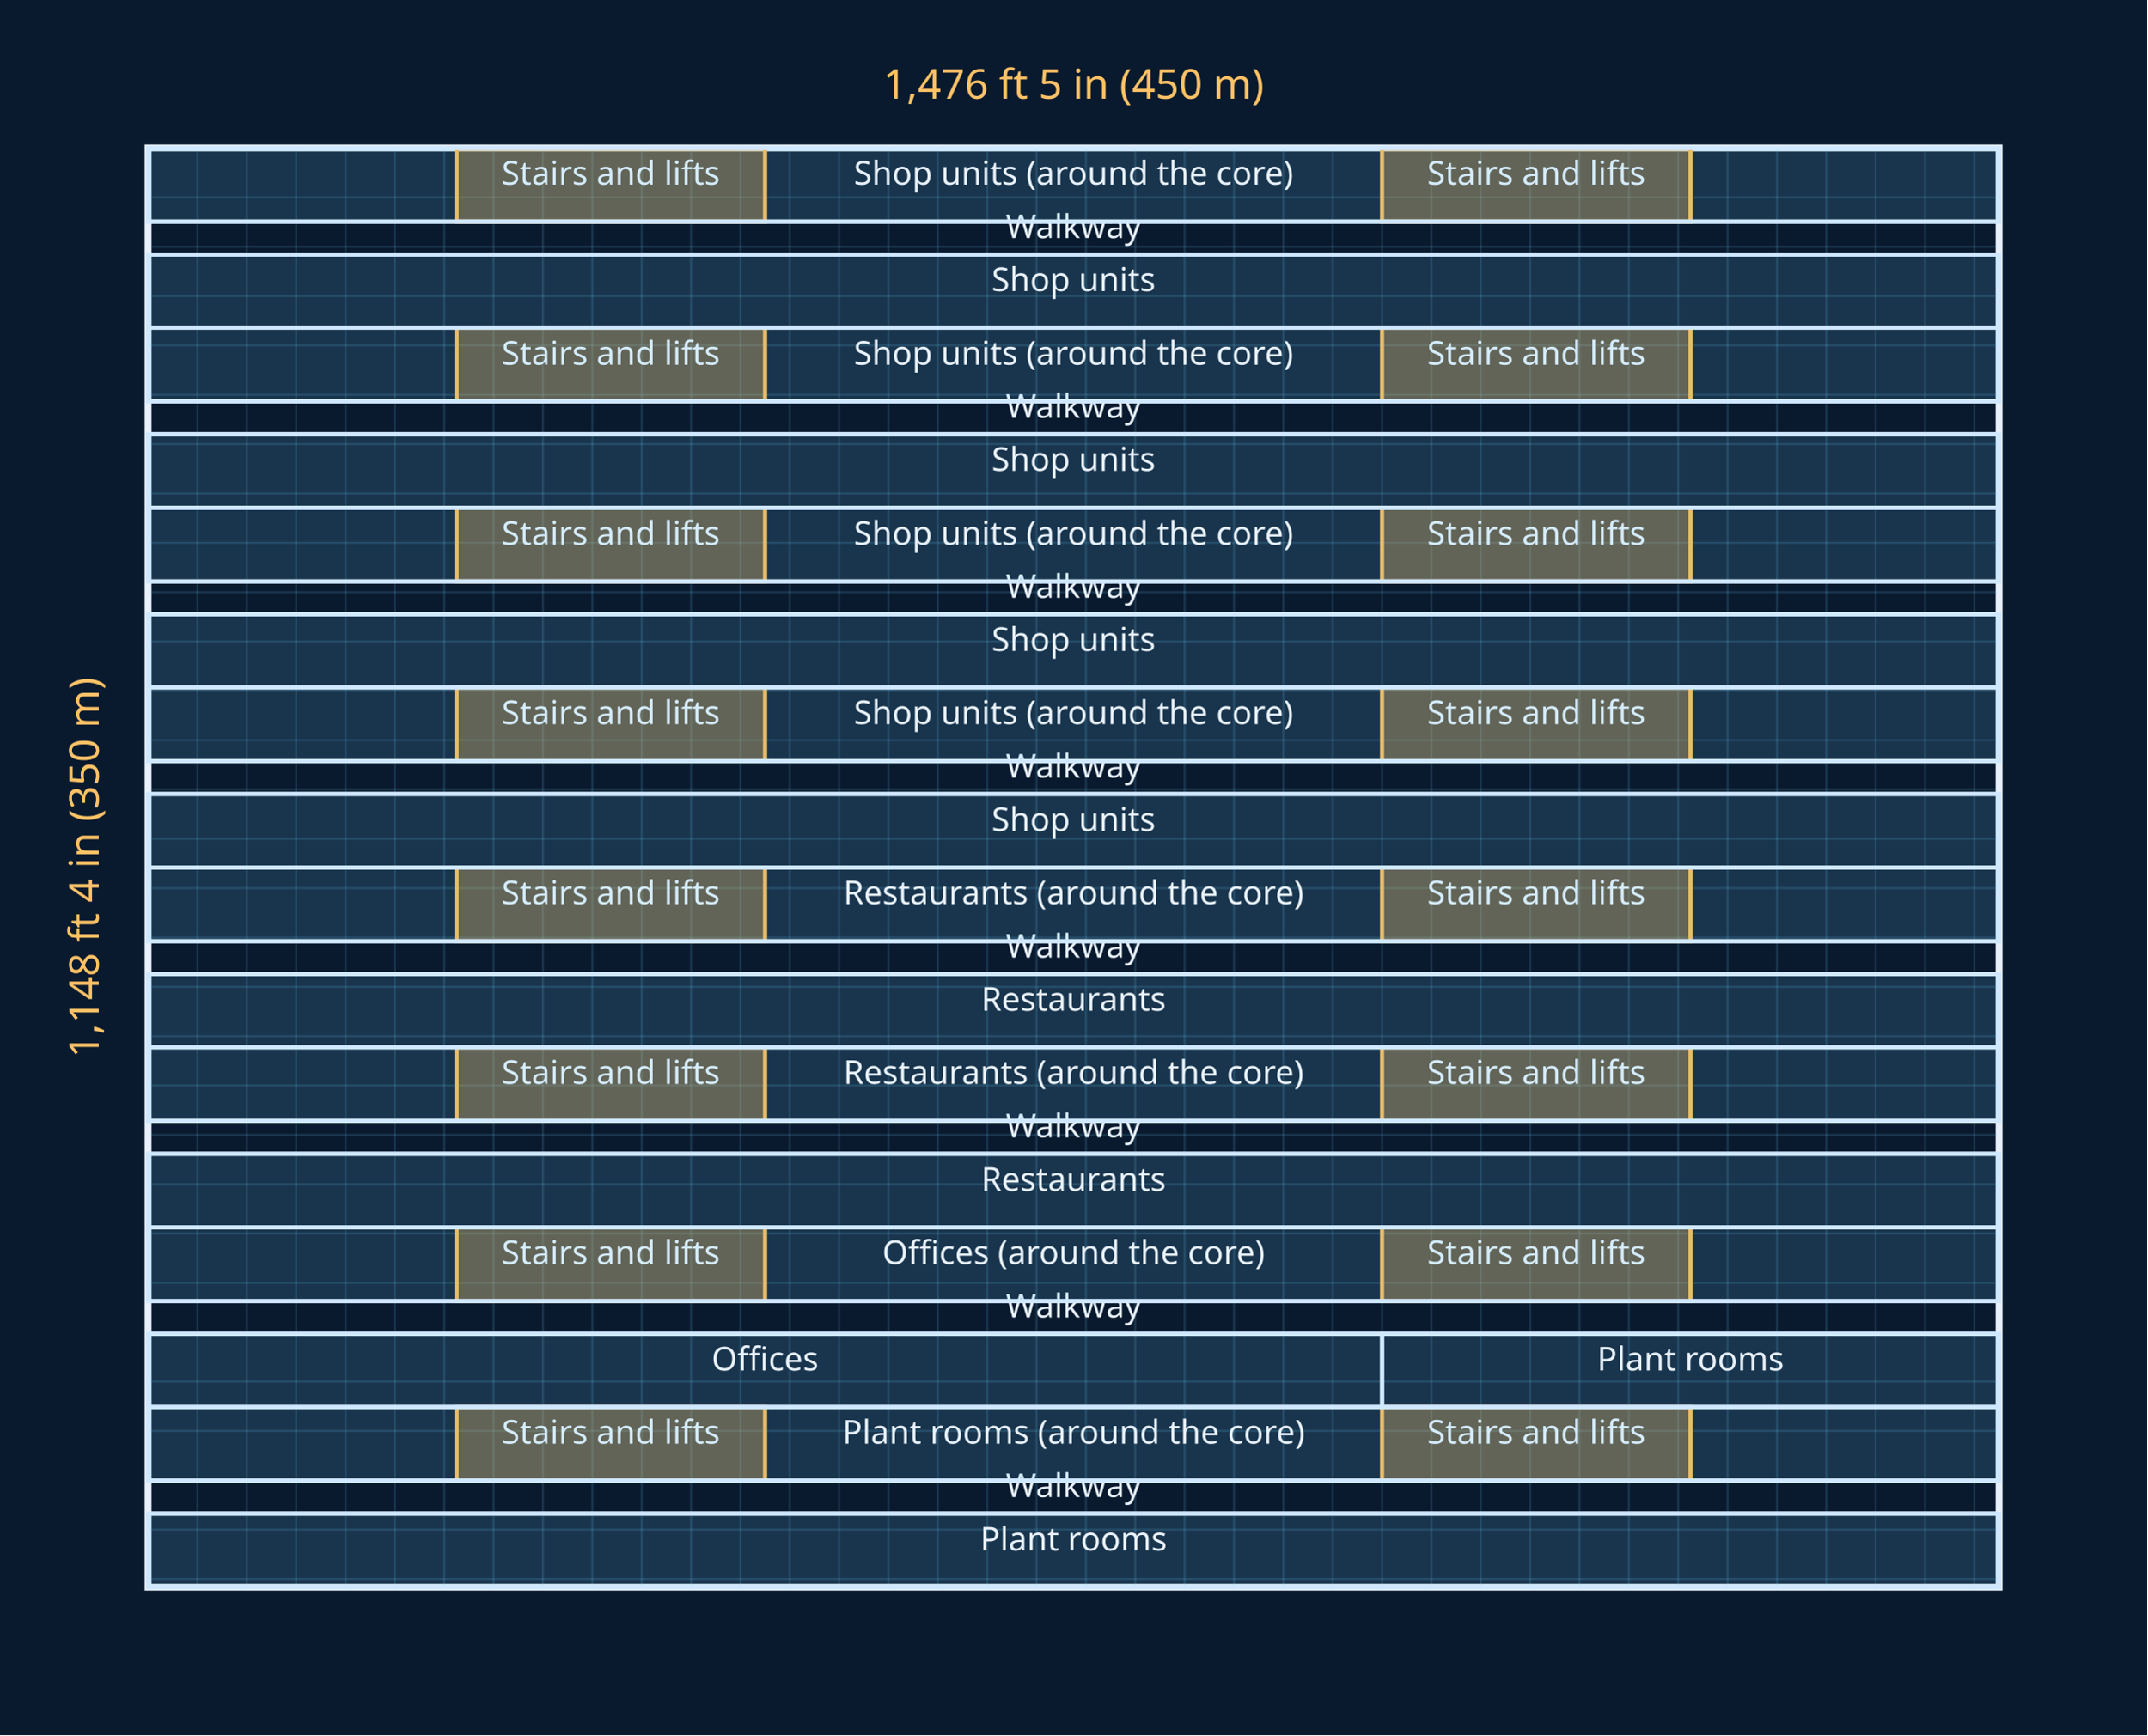
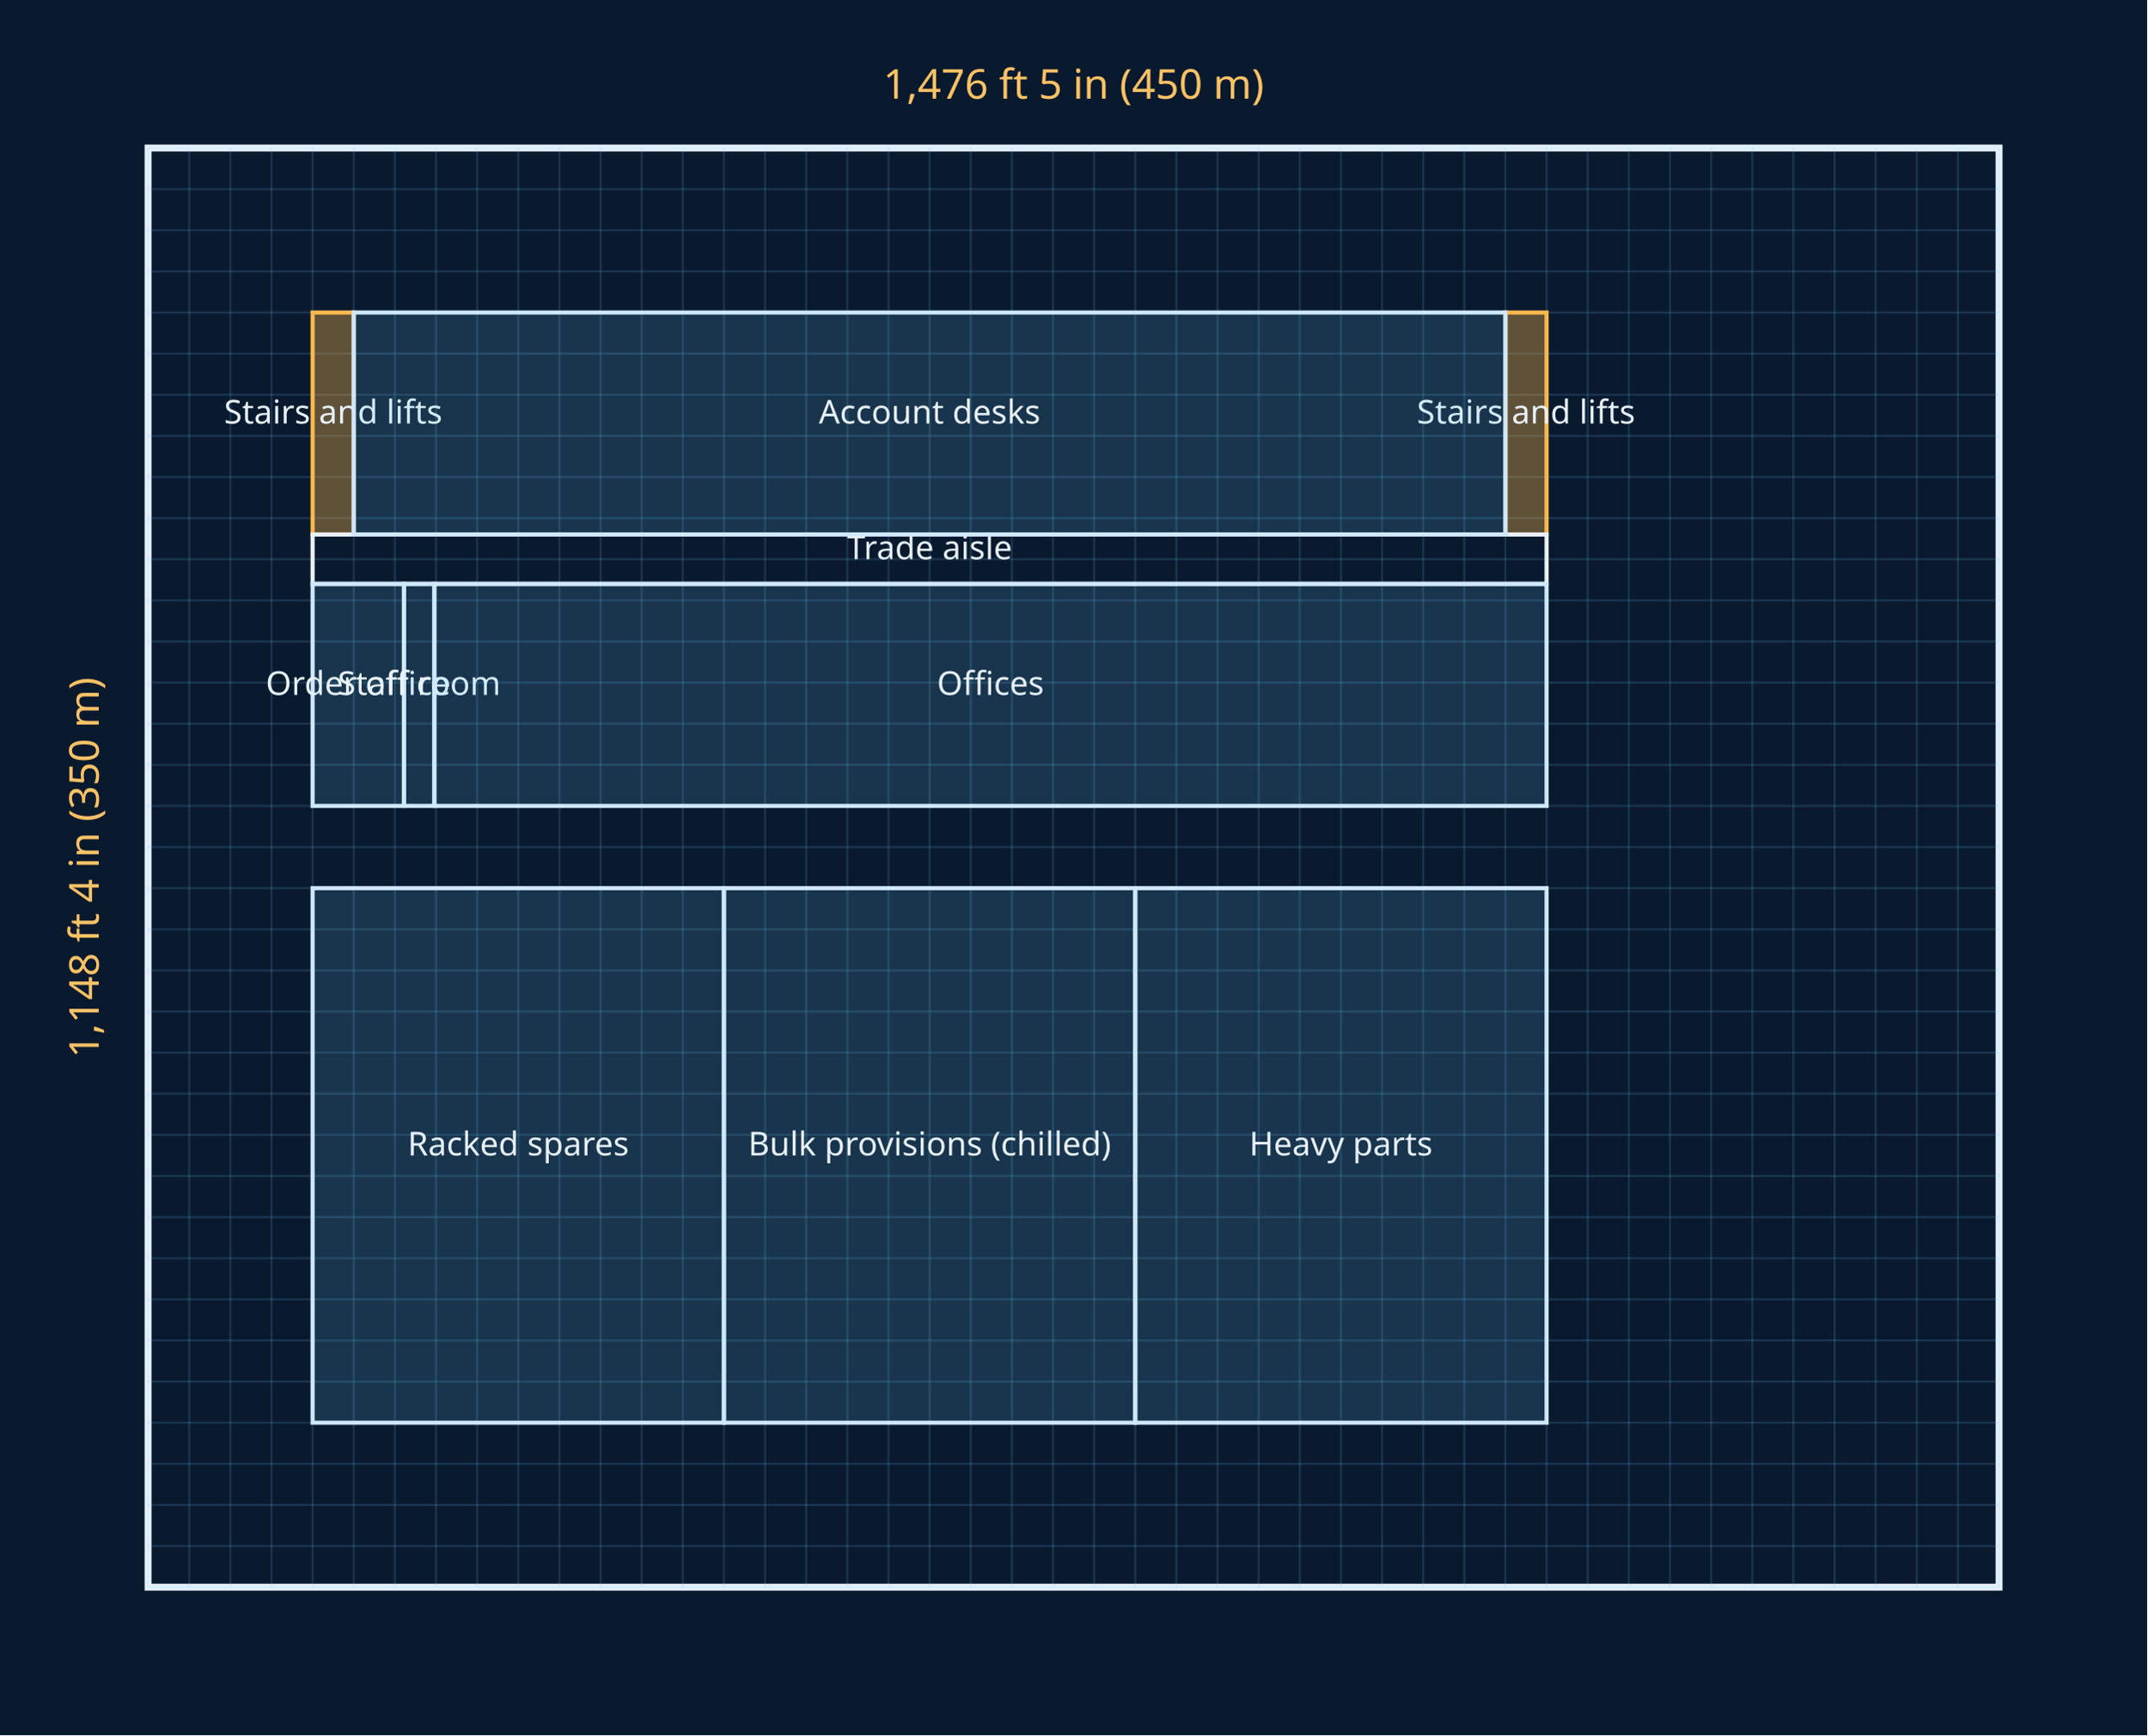
<svg xmlns="http://www.w3.org/2000/svg" viewBox="-36.0 -36.0 522.0 422.0" font-family="Segoe UI, sans-serif">
  <rect x="-36.0" y="-36.0" width="522.0" height="422.0" fill="#0a1a2e" />
  <rect x="0" y="0" width="450.0" height="350.0" fill="none" stroke="#e8f1fb" stroke-width="1.67" />
  <line x1="0.0" y1="0" x2="0.0" y2="350.0" stroke="#6fd0ff" stroke-opacity=".15" stroke-width="0.50" />
-   <line x1="12.0" y1="0" x2="12.0" y2="350.0" stroke="#6fd0ff" stroke-opacity=".15" stroke-width="0.50" />
-   <line x1="24.0" y1="0" x2="24.0" y2="350.0" stroke="#6fd0ff" stroke-opacity=".15" stroke-width="0.50" />
-   <line x1="36.0" y1="0" x2="36.0" y2="350.0" stroke="#6fd0ff" stroke-opacity=".15" stroke-width="0.50" />
-   <line x1="48.0" y1="0" x2="48.0" y2="350.0" stroke="#6fd0ff" stroke-opacity=".15" stroke-width="0.50" />
+   <line x1="10.0" y1="0" x2="10.0" y2="350.0" stroke="#6fd0ff" stroke-opacity=".15" stroke-width="0.50" />
+   <line x1="20.0" y1="0" x2="20.0" y2="350.0" stroke="#6fd0ff" stroke-opacity=".15" stroke-width="0.50" />
+   <line x1="30.0" y1="0" x2="30.0" y2="350.0" stroke="#6fd0ff" stroke-opacity=".15" stroke-width="0.50" />
+   <line x1="40.0" y1="0" x2="40.0" y2="350.0" stroke="#6fd0ff" stroke-opacity=".15" stroke-width="0.50" />
+   <line x1="50.0" y1="0" x2="50.0" y2="350.0" stroke="#6fd0ff" stroke-opacity=".15" stroke-width="0.50" />
  <line x1="60.0" y1="0" x2="60.0" y2="350.0" stroke="#6fd0ff" stroke-opacity=".15" stroke-width="0.50" />
-   <line x1="72.0" y1="0" x2="72.0" y2="350.0" stroke="#6fd0ff" stroke-opacity=".15" stroke-width="0.50" />
-   <line x1="84.0" y1="0" x2="84.0" y2="350.0" stroke="#6fd0ff" stroke-opacity=".15" stroke-width="0.50" />
-   <line x1="96.0" y1="0" x2="96.0" y2="350.0" stroke="#6fd0ff" stroke-opacity=".15" stroke-width="0.50" />
-   <line x1="108.0" y1="0" x2="108.0" y2="350.0" stroke="#6fd0ff" stroke-opacity=".15" stroke-width="0.50" />
+   <line x1="70.0" y1="0" x2="70.0" y2="350.0" stroke="#6fd0ff" stroke-opacity=".15" stroke-width="0.50" />
+   <line x1="80.0" y1="0" x2="80.0" y2="350.0" stroke="#6fd0ff" stroke-opacity=".15" stroke-width="0.50" />
+   <line x1="90.0" y1="0" x2="90.0" y2="350.0" stroke="#6fd0ff" stroke-opacity=".15" stroke-width="0.50" />
+   <line x1="100.0" y1="0" x2="100.0" y2="350.0" stroke="#6fd0ff" stroke-opacity=".15" stroke-width="0.50" />
+   <line x1="110.0" y1="0" x2="110.0" y2="350.0" stroke="#6fd0ff" stroke-opacity=".15" stroke-width="0.50" />
  <line x1="120.0" y1="0" x2="120.0" y2="350.0" stroke="#6fd0ff" stroke-opacity=".15" stroke-width="0.50" />
-   <line x1="132.0" y1="0" x2="132.0" y2="350.0" stroke="#6fd0ff" stroke-opacity=".15" stroke-width="0.50" />
-   <line x1="144.0" y1="0" x2="144.0" y2="350.0" stroke="#6fd0ff" stroke-opacity=".15" stroke-width="0.50" />
-   <line x1="156.0" y1="0" x2="156.0" y2="350.0" stroke="#6fd0ff" stroke-opacity=".15" stroke-width="0.50" />
-   <line x1="168.0" y1="0" x2="168.0" y2="350.0" stroke="#6fd0ff" stroke-opacity=".15" stroke-width="0.50" />
+   <line x1="130.0" y1="0" x2="130.0" y2="350.0" stroke="#6fd0ff" stroke-opacity=".15" stroke-width="0.50" />
+   <line x1="140.0" y1="0" x2="140.0" y2="350.0" stroke="#6fd0ff" stroke-opacity=".15" stroke-width="0.50" />
+   <line x1="150.0" y1="0" x2="150.0" y2="350.0" stroke="#6fd0ff" stroke-opacity=".15" stroke-width="0.50" />
+   <line x1="160.0" y1="0" x2="160.0" y2="350.0" stroke="#6fd0ff" stroke-opacity=".15" stroke-width="0.50" />
+   <line x1="170.0" y1="0" x2="170.0" y2="350.0" stroke="#6fd0ff" stroke-opacity=".15" stroke-width="0.50" />
  <line x1="180.0" y1="0" x2="180.0" y2="350.0" stroke="#6fd0ff" stroke-opacity=".15" stroke-width="0.50" />
-   <line x1="192.0" y1="0" x2="192.0" y2="350.0" stroke="#6fd0ff" stroke-opacity=".15" stroke-width="0.50" />
-   <line x1="204.0" y1="0" x2="204.0" y2="350.0" stroke="#6fd0ff" stroke-opacity=".15" stroke-width="0.50" />
-   <line x1="216.0" y1="0" x2="216.0" y2="350.0" stroke="#6fd0ff" stroke-opacity=".15" stroke-width="0.50" />
-   <line x1="228.0" y1="0" x2="228.0" y2="350.0" stroke="#6fd0ff" stroke-opacity=".15" stroke-width="0.50" />
+   <line x1="190.0" y1="0" x2="190.0" y2="350.0" stroke="#6fd0ff" stroke-opacity=".15" stroke-width="0.50" />
+   <line x1="200.0" y1="0" x2="200.0" y2="350.0" stroke="#6fd0ff" stroke-opacity=".15" stroke-width="0.50" />
+   <line x1="210.0" y1="0" x2="210.0" y2="350.0" stroke="#6fd0ff" stroke-opacity=".15" stroke-width="0.50" />
+   <line x1="220.0" y1="0" x2="220.0" y2="350.0" stroke="#6fd0ff" stroke-opacity=".15" stroke-width="0.50" />
+   <line x1="230.0" y1="0" x2="230.0" y2="350.0" stroke="#6fd0ff" stroke-opacity=".15" stroke-width="0.50" />
  <line x1="240.0" y1="0" x2="240.0" y2="350.0" stroke="#6fd0ff" stroke-opacity=".15" stroke-width="0.50" />
-   <line x1="252.0" y1="0" x2="252.0" y2="350.0" stroke="#6fd0ff" stroke-opacity=".15" stroke-width="0.50" />
-   <line x1="264.0" y1="0" x2="264.0" y2="350.0" stroke="#6fd0ff" stroke-opacity=".15" stroke-width="0.50" />
-   <line x1="276.0" y1="0" x2="276.0" y2="350.0" stroke="#6fd0ff" stroke-opacity=".15" stroke-width="0.50" />
-   <line x1="288.0" y1="0" x2="288.0" y2="350.0" stroke="#6fd0ff" stroke-opacity=".15" stroke-width="0.50" />
+   <line x1="250.0" y1="0" x2="250.0" y2="350.0" stroke="#6fd0ff" stroke-opacity=".15" stroke-width="0.50" />
+   <line x1="260.0" y1="0" x2="260.0" y2="350.0" stroke="#6fd0ff" stroke-opacity=".15" stroke-width="0.50" />
+   <line x1="270.0" y1="0" x2="270.0" y2="350.0" stroke="#6fd0ff" stroke-opacity=".15" stroke-width="0.50" />
+   <line x1="280.0" y1="0" x2="280.0" y2="350.0" stroke="#6fd0ff" stroke-opacity=".15" stroke-width="0.50" />
+   <line x1="290.0" y1="0" x2="290.0" y2="350.0" stroke="#6fd0ff" stroke-opacity=".15" stroke-width="0.50" />
  <line x1="300.0" y1="0" x2="300.0" y2="350.0" stroke="#6fd0ff" stroke-opacity=".15" stroke-width="0.50" />
-   <line x1="312.0" y1="0" x2="312.0" y2="350.0" stroke="#6fd0ff" stroke-opacity=".15" stroke-width="0.50" />
-   <line x1="324.0" y1="0" x2="324.0" y2="350.0" stroke="#6fd0ff" stroke-opacity=".15" stroke-width="0.50" />
-   <line x1="336.0" y1="0" x2="336.0" y2="350.0" stroke="#6fd0ff" stroke-opacity=".15" stroke-width="0.50" />
-   <line x1="348.0" y1="0" x2="348.0" y2="350.0" stroke="#6fd0ff" stroke-opacity=".15" stroke-width="0.50" />
+   <line x1="310.0" y1="0" x2="310.0" y2="350.0" stroke="#6fd0ff" stroke-opacity=".15" stroke-width="0.50" />
+   <line x1="320.0" y1="0" x2="320.0" y2="350.0" stroke="#6fd0ff" stroke-opacity=".15" stroke-width="0.50" />
+   <line x1="330.0" y1="0" x2="330.0" y2="350.0" stroke="#6fd0ff" stroke-opacity=".15" stroke-width="0.50" />
+   <line x1="340.0" y1="0" x2="340.0" y2="350.0" stroke="#6fd0ff" stroke-opacity=".15" stroke-width="0.50" />
+   <line x1="350.0" y1="0" x2="350.0" y2="350.0" stroke="#6fd0ff" stroke-opacity=".15" stroke-width="0.50" />
  <line x1="360.0" y1="0" x2="360.0" y2="350.0" stroke="#6fd0ff" stroke-opacity=".15" stroke-width="0.50" />
-   <line x1="372.0" y1="0" x2="372.0" y2="350.0" stroke="#6fd0ff" stroke-opacity=".15" stroke-width="0.50" />
-   <line x1="384.0" y1="0" x2="384.0" y2="350.0" stroke="#6fd0ff" stroke-opacity=".15" stroke-width="0.50" />
-   <line x1="396.0" y1="0" x2="396.0" y2="350.0" stroke="#6fd0ff" stroke-opacity=".15" stroke-width="0.50" />
-   <line x1="408.0" y1="0" x2="408.0" y2="350.0" stroke="#6fd0ff" stroke-opacity=".15" stroke-width="0.50" />
+   <line x1="370.0" y1="0" x2="370.0" y2="350.0" stroke="#6fd0ff" stroke-opacity=".15" stroke-width="0.50" />
+   <line x1="380.0" y1="0" x2="380.0" y2="350.0" stroke="#6fd0ff" stroke-opacity=".15" stroke-width="0.50" />
+   <line x1="390.0" y1="0" x2="390.0" y2="350.0" stroke="#6fd0ff" stroke-opacity=".15" stroke-width="0.50" />
+   <line x1="400.0" y1="0" x2="400.0" y2="350.0" stroke="#6fd0ff" stroke-opacity=".15" stroke-width="0.50" />
+   <line x1="410.0" y1="0" x2="410.0" y2="350.0" stroke="#6fd0ff" stroke-opacity=".15" stroke-width="0.50" />
  <line x1="420.0" y1="0" x2="420.0" y2="350.0" stroke="#6fd0ff" stroke-opacity=".15" stroke-width="0.50" />
-   <line x1="432.0" y1="0" x2="432.0" y2="350.0" stroke="#6fd0ff" stroke-opacity=".15" stroke-width="0.50" />
-   <line x1="444.0" y1="0" x2="444.0" y2="350.0" stroke="#6fd0ff" stroke-opacity=".15" stroke-width="0.50" />
+   <line x1="430.0" y1="0" x2="430.0" y2="350.0" stroke="#6fd0ff" stroke-opacity=".15" stroke-width="0.50" />
+   <line x1="440.0" y1="0" x2="440.0" y2="350.0" stroke="#6fd0ff" stroke-opacity=".15" stroke-width="0.50" />
+   <line x1="450.0" y1="0" x2="450.0" y2="350.0" stroke="#6fd0ff" stroke-opacity=".15" stroke-width="0.50" />
  <line x1="0" y1="0.0" x2="450.0" y2="0.0" stroke="#6fd0ff" stroke-opacity=".15" stroke-width="0.50" />
-   <line x1="0" y1="12.0" x2="450.0" y2="12.0" stroke="#6fd0ff" stroke-opacity=".15" stroke-width="0.50" />
-   <line x1="0" y1="24.0" x2="450.0" y2="24.0" stroke="#6fd0ff" stroke-opacity=".15" stroke-width="0.50" />
-   <line x1="0" y1="36.0" x2="450.0" y2="36.0" stroke="#6fd0ff" stroke-opacity=".15" stroke-width="0.50" />
-   <line x1="0" y1="48.0" x2="450.0" y2="48.0" stroke="#6fd0ff" stroke-opacity=".15" stroke-width="0.50" />
+   <line x1="0" y1="10.0" x2="450.0" y2="10.0" stroke="#6fd0ff" stroke-opacity=".15" stroke-width="0.50" />
+   <line x1="0" y1="20.0" x2="450.0" y2="20.0" stroke="#6fd0ff" stroke-opacity=".15" stroke-width="0.50" />
+   <line x1="0" y1="30.0" x2="450.0" y2="30.0" stroke="#6fd0ff" stroke-opacity=".15" stroke-width="0.50" />
+   <line x1="0" y1="40.0" x2="450.0" y2="40.0" stroke="#6fd0ff" stroke-opacity=".15" stroke-width="0.50" />
+   <line x1="0" y1="50.0" x2="450.0" y2="50.0" stroke="#6fd0ff" stroke-opacity=".15" stroke-width="0.50" />
  <line x1="0" y1="60.0" x2="450.0" y2="60.0" stroke="#6fd0ff" stroke-opacity=".15" stroke-width="0.50" />
-   <line x1="0" y1="72.0" x2="450.0" y2="72.0" stroke="#6fd0ff" stroke-opacity=".15" stroke-width="0.50" />
-   <line x1="0" y1="84.0" x2="450.0" y2="84.0" stroke="#6fd0ff" stroke-opacity=".15" stroke-width="0.50" />
-   <line x1="0" y1="96.0" x2="450.0" y2="96.0" stroke="#6fd0ff" stroke-opacity=".15" stroke-width="0.50" />
-   <line x1="0" y1="108.0" x2="450.0" y2="108.0" stroke="#6fd0ff" stroke-opacity=".15" stroke-width="0.50" />
+   <line x1="0" y1="70.0" x2="450.0" y2="70.0" stroke="#6fd0ff" stroke-opacity=".15" stroke-width="0.50" />
+   <line x1="0" y1="80.0" x2="450.0" y2="80.0" stroke="#6fd0ff" stroke-opacity=".15" stroke-width="0.50" />
+   <line x1="0" y1="90.0" x2="450.0" y2="90.0" stroke="#6fd0ff" stroke-opacity=".15" stroke-width="0.50" />
+   <line x1="0" y1="100.0" x2="450.0" y2="100.0" stroke="#6fd0ff" stroke-opacity=".15" stroke-width="0.50" />
+   <line x1="0" y1="110.0" x2="450.0" y2="110.0" stroke="#6fd0ff" stroke-opacity=".15" stroke-width="0.50" />
  <line x1="0" y1="120.0" x2="450.0" y2="120.0" stroke="#6fd0ff" stroke-opacity=".15" stroke-width="0.50" />
-   <line x1="0" y1="132.0" x2="450.0" y2="132.0" stroke="#6fd0ff" stroke-opacity=".15" stroke-width="0.50" />
-   <line x1="0" y1="144.0" x2="450.0" y2="144.0" stroke="#6fd0ff" stroke-opacity=".15" stroke-width="0.50" />
-   <line x1="0" y1="156.0" x2="450.0" y2="156.0" stroke="#6fd0ff" stroke-opacity=".15" stroke-width="0.50" />
-   <line x1="0" y1="168.0" x2="450.0" y2="168.0" stroke="#6fd0ff" stroke-opacity=".15" stroke-width="0.50" />
+   <line x1="0" y1="130.0" x2="450.0" y2="130.0" stroke="#6fd0ff" stroke-opacity=".15" stroke-width="0.50" />
+   <line x1="0" y1="140.0" x2="450.0" y2="140.0" stroke="#6fd0ff" stroke-opacity=".15" stroke-width="0.50" />
+   <line x1="0" y1="150.0" x2="450.0" y2="150.0" stroke="#6fd0ff" stroke-opacity=".15" stroke-width="0.50" />
+   <line x1="0" y1="160.0" x2="450.0" y2="160.0" stroke="#6fd0ff" stroke-opacity=".15" stroke-width="0.50" />
+   <line x1="0" y1="170.0" x2="450.0" y2="170.0" stroke="#6fd0ff" stroke-opacity=".15" stroke-width="0.50" />
  <line x1="0" y1="180.0" x2="450.0" y2="180.0" stroke="#6fd0ff" stroke-opacity=".15" stroke-width="0.50" />
-   <line x1="0" y1="192.0" x2="450.0" y2="192.0" stroke="#6fd0ff" stroke-opacity=".15" stroke-width="0.50" />
-   <line x1="0" y1="204.0" x2="450.0" y2="204.0" stroke="#6fd0ff" stroke-opacity=".15" stroke-width="0.50" />
-   <line x1="0" y1="216.0" x2="450.0" y2="216.0" stroke="#6fd0ff" stroke-opacity=".15" stroke-width="0.50" />
-   <line x1="0" y1="228.0" x2="450.0" y2="228.0" stroke="#6fd0ff" stroke-opacity=".15" stroke-width="0.50" />
+   <line x1="0" y1="190.0" x2="450.0" y2="190.0" stroke="#6fd0ff" stroke-opacity=".15" stroke-width="0.50" />
+   <line x1="0" y1="200.0" x2="450.0" y2="200.0" stroke="#6fd0ff" stroke-opacity=".15" stroke-width="0.50" />
+   <line x1="0" y1="210.0" x2="450.0" y2="210.0" stroke="#6fd0ff" stroke-opacity=".15" stroke-width="0.50" />
+   <line x1="0" y1="220.0" x2="450.0" y2="220.0" stroke="#6fd0ff" stroke-opacity=".15" stroke-width="0.50" />
+   <line x1="0" y1="230.0" x2="450.0" y2="230.0" stroke="#6fd0ff" stroke-opacity=".15" stroke-width="0.50" />
  <line x1="0" y1="240.0" x2="450.0" y2="240.0" stroke="#6fd0ff" stroke-opacity=".15" stroke-width="0.50" />
-   <line x1="0" y1="252.0" x2="450.0" y2="252.0" stroke="#6fd0ff" stroke-opacity=".15" stroke-width="0.50" />
-   <line x1="0" y1="264.0" x2="450.0" y2="264.0" stroke="#6fd0ff" stroke-opacity=".15" stroke-width="0.50" />
-   <line x1="0" y1="276.0" x2="450.0" y2="276.0" stroke="#6fd0ff" stroke-opacity=".15" stroke-width="0.50" />
-   <line x1="0" y1="288.0" x2="450.0" y2="288.0" stroke="#6fd0ff" stroke-opacity=".15" stroke-width="0.50" />
+   <line x1="0" y1="250.0" x2="450.0" y2="250.0" stroke="#6fd0ff" stroke-opacity=".15" stroke-width="0.50" />
+   <line x1="0" y1="260.0" x2="450.0" y2="260.0" stroke="#6fd0ff" stroke-opacity=".15" stroke-width="0.50" />
+   <line x1="0" y1="270.0" x2="450.0" y2="270.0" stroke="#6fd0ff" stroke-opacity=".15" stroke-width="0.50" />
+   <line x1="0" y1="280.0" x2="450.0" y2="280.0" stroke="#6fd0ff" stroke-opacity=".15" stroke-width="0.50" />
+   <line x1="0" y1="290.0" x2="450.0" y2="290.0" stroke="#6fd0ff" stroke-opacity=".15" stroke-width="0.50" />
  <line x1="0" y1="300.0" x2="450.0" y2="300.0" stroke="#6fd0ff" stroke-opacity=".15" stroke-width="0.50" />
-   <line x1="0" y1="312.0" x2="450.0" y2="312.0" stroke="#6fd0ff" stroke-opacity=".15" stroke-width="0.50" />
-   <line x1="0" y1="324.0" x2="450.0" y2="324.0" stroke="#6fd0ff" stroke-opacity=".15" stroke-width="0.50" />
-   <line x1="0" y1="336.0" x2="450.0" y2="336.0" stroke="#6fd0ff" stroke-opacity=".15" stroke-width="0.50" />
-   <line x1="0" y1="348.0" x2="450.0" y2="348.0" stroke="#6fd0ff" stroke-opacity=".15" stroke-width="0.50" />
-   <polygon points="75.0,0.0 150.0,0.0 150.0,17.9 75.0,17.9" fill="rgba(255,184,77,.35)" stroke="#ffb84d" stroke-width="1.00" />
-   <text x="112.5" y="8.9" font-size="8.0" fill="#e8f1fb" text-anchor="middle">Stairs and lifts</text>
-   <polygon points="300.0,0.0 375.0,0.0 375.0,17.9 300.0,17.9" fill="rgba(255,184,77,.35)" stroke="#ffb84d" stroke-width="1.00" />
-   <text x="337.5" y="8.9" font-size="8.0" fill="#e8f1fb" text-anchor="middle">Stairs and lifts</text>
-   <polygon points="75.0,43.7 150.0,43.7 150.0,61.6 75.0,61.6" fill="rgba(255,184,77,.35)" stroke="#ffb84d" stroke-width="1.00" />
-   <text x="112.5" y="52.7" font-size="8.0" fill="#e8f1fb" text-anchor="middle">Stairs and lifts</text>
-   <polygon points="300.0,43.7 375.0,43.7 375.0,61.6 300.0,61.6" fill="rgba(255,184,77,.35)" stroke="#ffb84d" stroke-width="1.00" />
-   <text x="337.5" y="52.7" font-size="8.0" fill="#e8f1fb" text-anchor="middle">Stairs and lifts</text>
-   <polygon points="75.0,87.5 150.0,87.5 150.0,105.4 75.0,105.4" fill="rgba(255,184,77,.35)" stroke="#ffb84d" stroke-width="1.00" />
-   <text x="112.5" y="96.5" font-size="8.0" fill="#e8f1fb" text-anchor="middle">Stairs and lifts</text>
-   <polygon points="300.0,87.5 375.0,87.5 375.0,105.4 300.0,105.4" fill="rgba(255,184,77,.35)" stroke="#ffb84d" stroke-width="1.00" />
-   <text x="337.5" y="96.5" font-size="8.0" fill="#e8f1fb" text-anchor="middle">Stairs and lifts</text>
-   <polygon points="75.0,131.2 150.0,131.2 150.0,149.1 75.0,149.1" fill="rgba(255,184,77,.35)" stroke="#ffb84d" stroke-width="1.00" />
-   <text x="112.5" y="140.1" font-size="8.0" fill="#e8f1fb" text-anchor="middle">Stairs and lifts</text>
-   <polygon points="300.0,131.2 375.0,131.2 375.0,149.1 300.0,149.1" fill="rgba(255,184,77,.35)" stroke="#ffb84d" stroke-width="1.00" />
-   <text x="337.5" y="140.1" font-size="8.0" fill="#e8f1fb" text-anchor="middle">Stairs and lifts</text>
-   <polygon points="75.0,175.0 150.0,175.0 150.0,192.9 75.0,192.9" fill="rgba(255,184,77,.35)" stroke="#ffb84d" stroke-width="1.00" />
-   <text x="112.5" y="183.9" font-size="8.0" fill="#e8f1fb" text-anchor="middle">Stairs and lifts</text>
-   <polygon points="300.0,175.0 375.0,175.0 375.0,192.9 300.0,192.9" fill="rgba(255,184,77,.35)" stroke="#ffb84d" stroke-width="1.00" />
-   <text x="337.5" y="183.9" font-size="8.0" fill="#e8f1fb" text-anchor="middle">Stairs and lifts</text>
-   <polygon points="75.0,218.7 150.0,218.7 150.0,236.6 75.0,236.6" fill="rgba(255,184,77,.35)" stroke="#ffb84d" stroke-width="1.00" />
-   <text x="112.5" y="227.6" font-size="8.0" fill="#e8f1fb" text-anchor="middle">Stairs and lifts</text>
-   <polygon points="300.0,218.7 375.0,218.7 375.0,236.6 300.0,236.6" fill="rgba(255,184,77,.35)" stroke="#ffb84d" stroke-width="1.00" />
-   <text x="337.5" y="227.6" font-size="8.0" fill="#e8f1fb" text-anchor="middle">Stairs and lifts</text>
-   <polygon points="75.0,262.5 150.0,262.5 150.0,280.4 75.0,280.4" fill="rgba(255,184,77,.35)" stroke="#ffb84d" stroke-width="1.00" />
-   <text x="112.5" y="271.4" font-size="8.0" fill="#e8f1fb" text-anchor="middle">Stairs and lifts</text>
-   <polygon points="300.0,262.5 375.0,262.5 375.0,280.4 300.0,280.4" fill="rgba(255,184,77,.35)" stroke="#ffb84d" stroke-width="1.00" />
-   <text x="337.5" y="271.4" font-size="8.0" fill="#e8f1fb" text-anchor="middle">Stairs and lifts</text>
-   <polygon points="75.0,306.2 150.0,306.2 150.0,324.1 75.0,324.1" fill="rgba(255,184,77,.35)" stroke="#ffb84d" stroke-width="1.00" />
-   <text x="112.5" y="315.1" font-size="8.0" fill="#e8f1fb" text-anchor="middle">Stairs and lifts</text>
-   <polygon points="300.0,306.2 375.0,306.2 375.0,324.1 300.0,324.1" fill="rgba(255,184,77,.35)" stroke="#ffb84d" stroke-width="1.00" />
-   <text x="337.5" y="315.1" font-size="8.0" fill="#e8f1fb" text-anchor="middle">Stairs and lifts</text>
-   <polygon points="0.0,17.9 450.0,17.9 450.0,25.9 0.0,25.9" fill="none" stroke="#e8f1fb" stroke-width="1.00" />
-   <text x="225.0" y="21.9" font-size="8.0" fill="#e8f1fb" text-anchor="middle">Walkway</text>
-   <polygon points="0.0,61.6 450.0,61.6 450.0,69.6 0.0,69.6" fill="none" stroke="#e8f1fb" stroke-width="1.00" />
-   <text x="225.0" y="65.6" font-size="8.0" fill="#e8f1fb" text-anchor="middle">Walkway</text>
-   <polygon points="0.0,105.4 450.0,105.4 450.0,113.4 0.0,113.4" fill="none" stroke="#e8f1fb" stroke-width="1.00" />
-   <text x="225.0" y="109.4" font-size="8.0" fill="#e8f1fb" text-anchor="middle">Walkway</text>
-   <polygon points="0.0,149.1 450.0,149.1 450.0,157.1 0.0,157.1" fill="none" stroke="#e8f1fb" stroke-width="1.00" />
-   <text x="225.0" y="153.1" font-size="8.0" fill="#e8f1fb" text-anchor="middle">Walkway</text>
-   <polygon points="0.0,192.9 450.0,192.9 450.0,200.9 0.0,200.9" fill="none" stroke="#e8f1fb" stroke-width="1.00" />
-   <text x="225.0" y="196.9" font-size="8.0" fill="#e8f1fb" text-anchor="middle">Walkway</text>
-   <polygon points="0.0,236.6 450.0,236.6 450.0,244.6 0.0,244.6" fill="none" stroke="#e8f1fb" stroke-width="1.00" />
-   <text x="225.0" y="240.6" font-size="8.0" fill="#e8f1fb" text-anchor="middle">Walkway</text>
-   <polygon points="0.0,280.4 450.0,280.4 450.0,288.4 0.0,288.4" fill="none" stroke="#e8f1fb" stroke-width="1.00" />
-   <text x="225.0" y="284.4" font-size="8.0" fill="#e8f1fb" text-anchor="middle">Walkway</text>
-   <polygon points="0.0,324.1 450.0,324.1 450.0,332.1 0.0,332.1" fill="none" stroke="#e8f1fb" stroke-width="1.00" />
-   <text x="225.0" y="328.1" font-size="8.0" fill="#e8f1fb" text-anchor="middle">Walkway</text>
-   <polygon points="0.0,0.0 450.0,0.0 450.0,17.9 0.0,17.9" fill="rgba(111,208,255,.15)" stroke="#cfe8ff" stroke-width="1.00" />
-   <text x="225.0" y="8.9" font-size="8.0" fill="#e8f1fb" text-anchor="middle">Shop units (around the core)</text>
-   <polygon points="0.0,25.9 450.0,25.9 450.0,43.7 0.0,43.7" fill="rgba(111,208,255,.15)" stroke="#cfe8ff" stroke-width="1.00" />
-   <text x="225.0" y="34.8" font-size="8.0" fill="#e8f1fb" text-anchor="middle">Shop units</text>
-   <polygon points="0.0,43.7 450.0,43.7 450.0,61.6 0.0,61.6" fill="rgba(111,208,255,.15)" stroke="#cfe8ff" stroke-width="1.00" />
-   <text x="225.0" y="52.7" font-size="8.0" fill="#e8f1fb" text-anchor="middle">Shop units (around the core)</text>
-   <polygon points="0.0,69.6 450.0,69.6 450.0,87.5 0.0,87.5" fill="rgba(111,208,255,.15)" stroke="#cfe8ff" stroke-width="1.00" />
-   <text x="225.0" y="78.5" font-size="8.0" fill="#e8f1fb" text-anchor="middle">Shop units</text>
-   <polygon points="0.0,87.5 450.0,87.5 450.0,105.4 0.0,105.4" fill="rgba(111,208,255,.15)" stroke="#cfe8ff" stroke-width="1.00" />
-   <text x="225.0" y="96.5" font-size="8.0" fill="#e8f1fb" text-anchor="middle">Shop units (around the core)</text>
-   <polygon points="0.0,113.4 450.0,113.4 450.0,131.2 0.0,131.2" fill="rgba(111,208,255,.15)" stroke="#cfe8ff" stroke-width="1.00" />
-   <text x="225.0" y="122.3" font-size="8.0" fill="#e8f1fb" text-anchor="middle">Shop units</text>
-   <polygon points="0.0,131.2 450.0,131.2 450.0,149.1 0.0,149.1" fill="rgba(111,208,255,.15)" stroke="#cfe8ff" stroke-width="1.00" />
-   <text x="225.0" y="140.1" font-size="8.0" fill="#e8f1fb" text-anchor="middle">Shop units (around the core)</text>
-   <polygon points="0.0,157.1 450.0,157.1 450.0,175.0 0.0,175.0" fill="rgba(111,208,255,.15)" stroke="#cfe8ff" stroke-width="1.00" />
-   <text x="225.0" y="166.1" font-size="8.0" fill="#e8f1fb" text-anchor="middle">Shop units</text>
-   <polygon points="0.0,175.0 450.0,175.0 450.0,192.9 0.0,192.9" fill="rgba(111,208,255,.15)" stroke="#cfe8ff" stroke-width="1.00" />
-   <text x="225.0" y="183.9" font-size="8.0" fill="#e8f1fb" text-anchor="middle">Restaurants (around the core)</text>
-   <polygon points="0.0,200.9 450.0,200.9 450.0,218.7 0.0,218.7" fill="rgba(111,208,255,.15)" stroke="#cfe8ff" stroke-width="1.00" />
-   <text x="225.0" y="209.8" font-size="8.0" fill="#e8f1fb" text-anchor="middle">Restaurants</text>
-   <polygon points="0.0,218.7 450.0,218.7 450.0,236.6 0.0,236.6" fill="rgba(111,208,255,.15)" stroke="#cfe8ff" stroke-width="1.00" />
-   <text x="225.0" y="227.6" font-size="8.0" fill="#e8f1fb" text-anchor="middle">Restaurants (around the core)</text>
-   <polygon points="0.0,244.6 450.0,244.6 450.0,262.5 0.0,262.5" fill="rgba(111,208,255,.15)" stroke="#cfe8ff" stroke-width="1.00" />
-   <text x="225.0" y="253.6" font-size="8.0" fill="#e8f1fb" text-anchor="middle">Restaurants</text>
-   <polygon points="0.0,262.5 450.0,262.5 450.0,280.4 0.0,280.4" fill="rgba(111,208,255,.15)" stroke="#cfe8ff" stroke-width="1.00" />
-   <text x="225.0" y="271.4" font-size="8.0" fill="#e8f1fb" text-anchor="middle">Offices (around the core)</text>
-   <polygon points="0.0,288.4 300.0,288.4 300.0,306.2 0.0,306.2" fill="rgba(111,208,255,.15)" stroke="#cfe8ff" stroke-width="1.00" />
-   <text x="150.0" y="297.3" font-size="8.0" fill="#e8f1fb" text-anchor="middle">Offices</text>
-   <polygon points="300.0,288.4 450.0,288.4 450.0,306.2 300.0,306.2" fill="rgba(111,208,255,.15)" stroke="#cfe8ff" stroke-width="1.00" />
-   <text x="375.0" y="297.3" font-size="8.0" fill="#e8f1fb" text-anchor="middle">Plant rooms</text>
-   <polygon points="0.0,306.2 450.0,306.2 450.0,324.1 0.0,324.1" fill="rgba(111,208,255,.15)" stroke="#cfe8ff" stroke-width="1.00" />
-   <text x="225.0" y="315.1" font-size="8.0" fill="#e8f1fb" text-anchor="middle">Plant rooms (around the core)</text>
-   <polygon points="0.0,332.1 450.0,332.1 450.0,350.0 0.0,350.0" fill="rgba(111,208,255,.15)" stroke="#cfe8ff" stroke-width="1.00" />
-   <text x="225.0" y="341.1" font-size="8.0" fill="#e8f1fb" text-anchor="middle">Plant rooms</text>
+   <line x1="0" y1="310.0" x2="450.0" y2="310.0" stroke="#6fd0ff" stroke-opacity=".15" stroke-width="0.50" />
+   <line x1="0" y1="320.0" x2="450.0" y2="320.0" stroke="#6fd0ff" stroke-opacity=".15" stroke-width="0.50" />
+   <line x1="0" y1="330.0" x2="450.0" y2="330.0" stroke="#6fd0ff" stroke-opacity=".15" stroke-width="0.50" />
+   <line x1="0" y1="340.0" x2="450.0" y2="340.0" stroke="#6fd0ff" stroke-opacity=".15" stroke-width="0.50" />
+   <line x1="0" y1="350.0" x2="450.0" y2="350.0" stroke="#6fd0ff" stroke-opacity=".15" stroke-width="0.50" />
+   <polygon points="40.0,40.0 50.0,40.0 50.0,94.0 40.0,94.0" fill="rgba(255,184,77,.35)" stroke="#ffb84d" stroke-width="1.00" />
+   <text x="45.0" y="67.0" font-size="8.0" fill="#e8f1fb" text-anchor="middle">Stairs and lifts</text>
+   <polygon points="330.0,40.0 340.0,40.0 340.0,94.0 330.0,94.0" fill="rgba(255,184,77,.35)" stroke="#ffb84d" stroke-width="1.00" />
+   <text x="335.0" y="67.0" font-size="8.0" fill="#e8f1fb" text-anchor="middle">Stairs and lifts</text>
+   <polygon points="40.0,94.0 340.0,94.0 340.0,106.0 40.0,106.0" fill="none" stroke="#e8f1fb" stroke-width="1.00" />
+   <text x="190.0" y="100.0" font-size="8.0" fill="#e8f1fb" text-anchor="middle">Trade aisle</text>
+   <polygon points="50.0,40.0 330.0,40.0 330.0,94.0 50.0,94.0" fill="rgba(111,208,255,.15)" stroke="#cfe8ff" stroke-width="1.00" />
+   <text x="190.0" y="67.0" font-size="8.0" fill="#e8f1fb" text-anchor="middle">Account desks</text>
+   <polygon points="40.0,106.0 62.2,106.0 62.2,160.0 40.0,160.0" fill="rgba(111,208,255,.15)" stroke="#cfe8ff" stroke-width="1.00" />
+   <text x="51.1" y="133.0" font-size="8.0" fill="#e8f1fb" text-anchor="middle">Order office</text>
+   <polygon points="62.2,106.0 69.6,106.0 69.6,160.0 62.2,160.0" fill="rgba(111,208,255,.15)" stroke="#cfe8ff" stroke-width="1.00" />
+   <text x="65.9" y="133.0" font-size="8.0" fill="#e8f1fb" text-anchor="middle">Staff room</text>
+   <polygon points="69.6,106.0 340.0,106.0 340.0,160.0 69.6,160.0" fill="rgba(111,208,255,.15)" stroke="#cfe8ff" stroke-width="1.00" />
+   <text x="204.8" y="133.0" font-size="8.0" fill="#e8f1fb" text-anchor="middle">Offices</text>
+   <polygon points="40.0,180.0 140.0,180.0 140.0,310.0 40.0,310.0" fill="rgba(111,208,255,.15)" stroke="#cfe8ff" stroke-width="1.00" />
+   <text x="90.0" y="245.0" font-size="8.0" fill="#e8f1fb" text-anchor="middle">Racked spares</text>
+   <polygon points="140.0,180.0 240.0,180.0 240.0,310.0 140.0,310.0" fill="rgba(111,208,255,.15)" stroke="#cfe8ff" stroke-width="1.00" />
+   <text x="190.0" y="245.0" font-size="8.0" fill="#e8f1fb" text-anchor="middle">Bulk provisions (chilled)</text>
+   <polygon points="240.0,180.0 340.0,180.0 340.0,310.0 240.0,310.0" fill="rgba(111,208,255,.15)" stroke="#cfe8ff" stroke-width="1.00" />
+   <text x="290.0" y="245.0" font-size="8.0" fill="#e8f1fb" text-anchor="middle">Heavy parts</text>
  <text x="225.0" y="-12.0" font-size="10.0" fill="#ffc266" text-anchor="middle">1,476 ft 5 in (450 m)</text>
  <text x="-12.0" y="175.0" font-size="10.0" fill="#ffc266" text-anchor="middle" transform="rotate(-90 -12.0 175.0)">1,148 ft 4 in (350 m)</text>
</svg>
